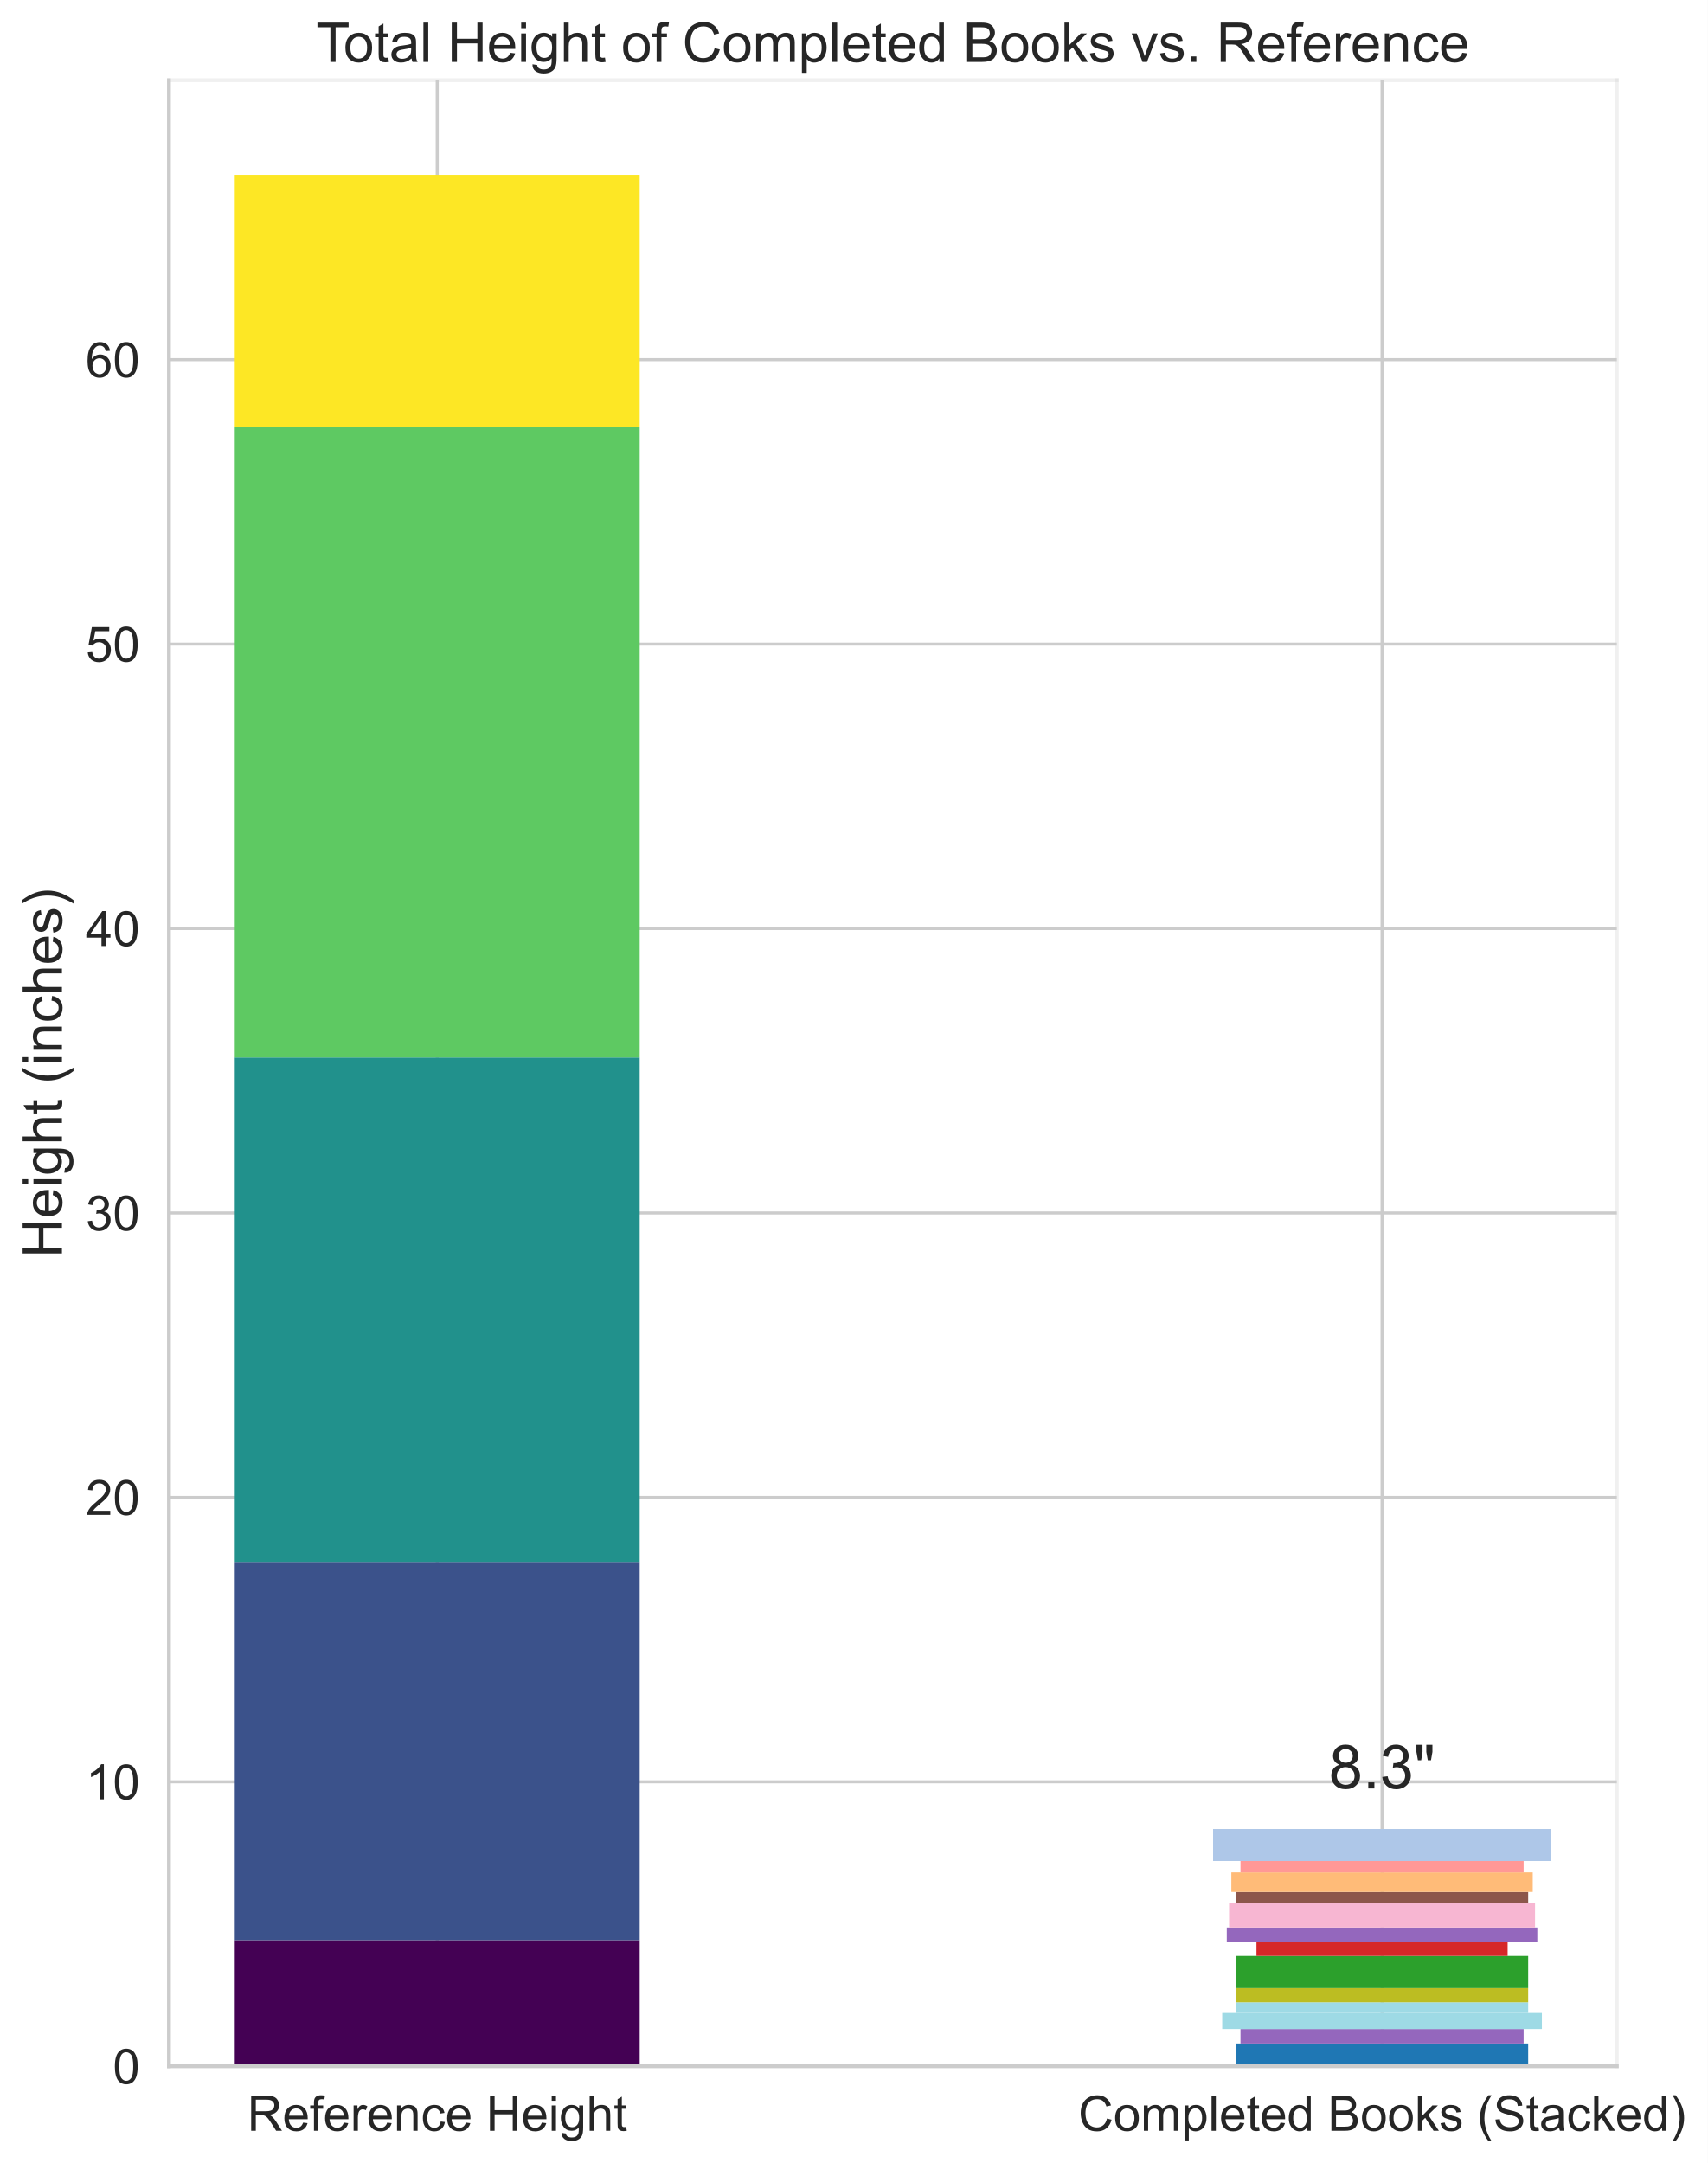
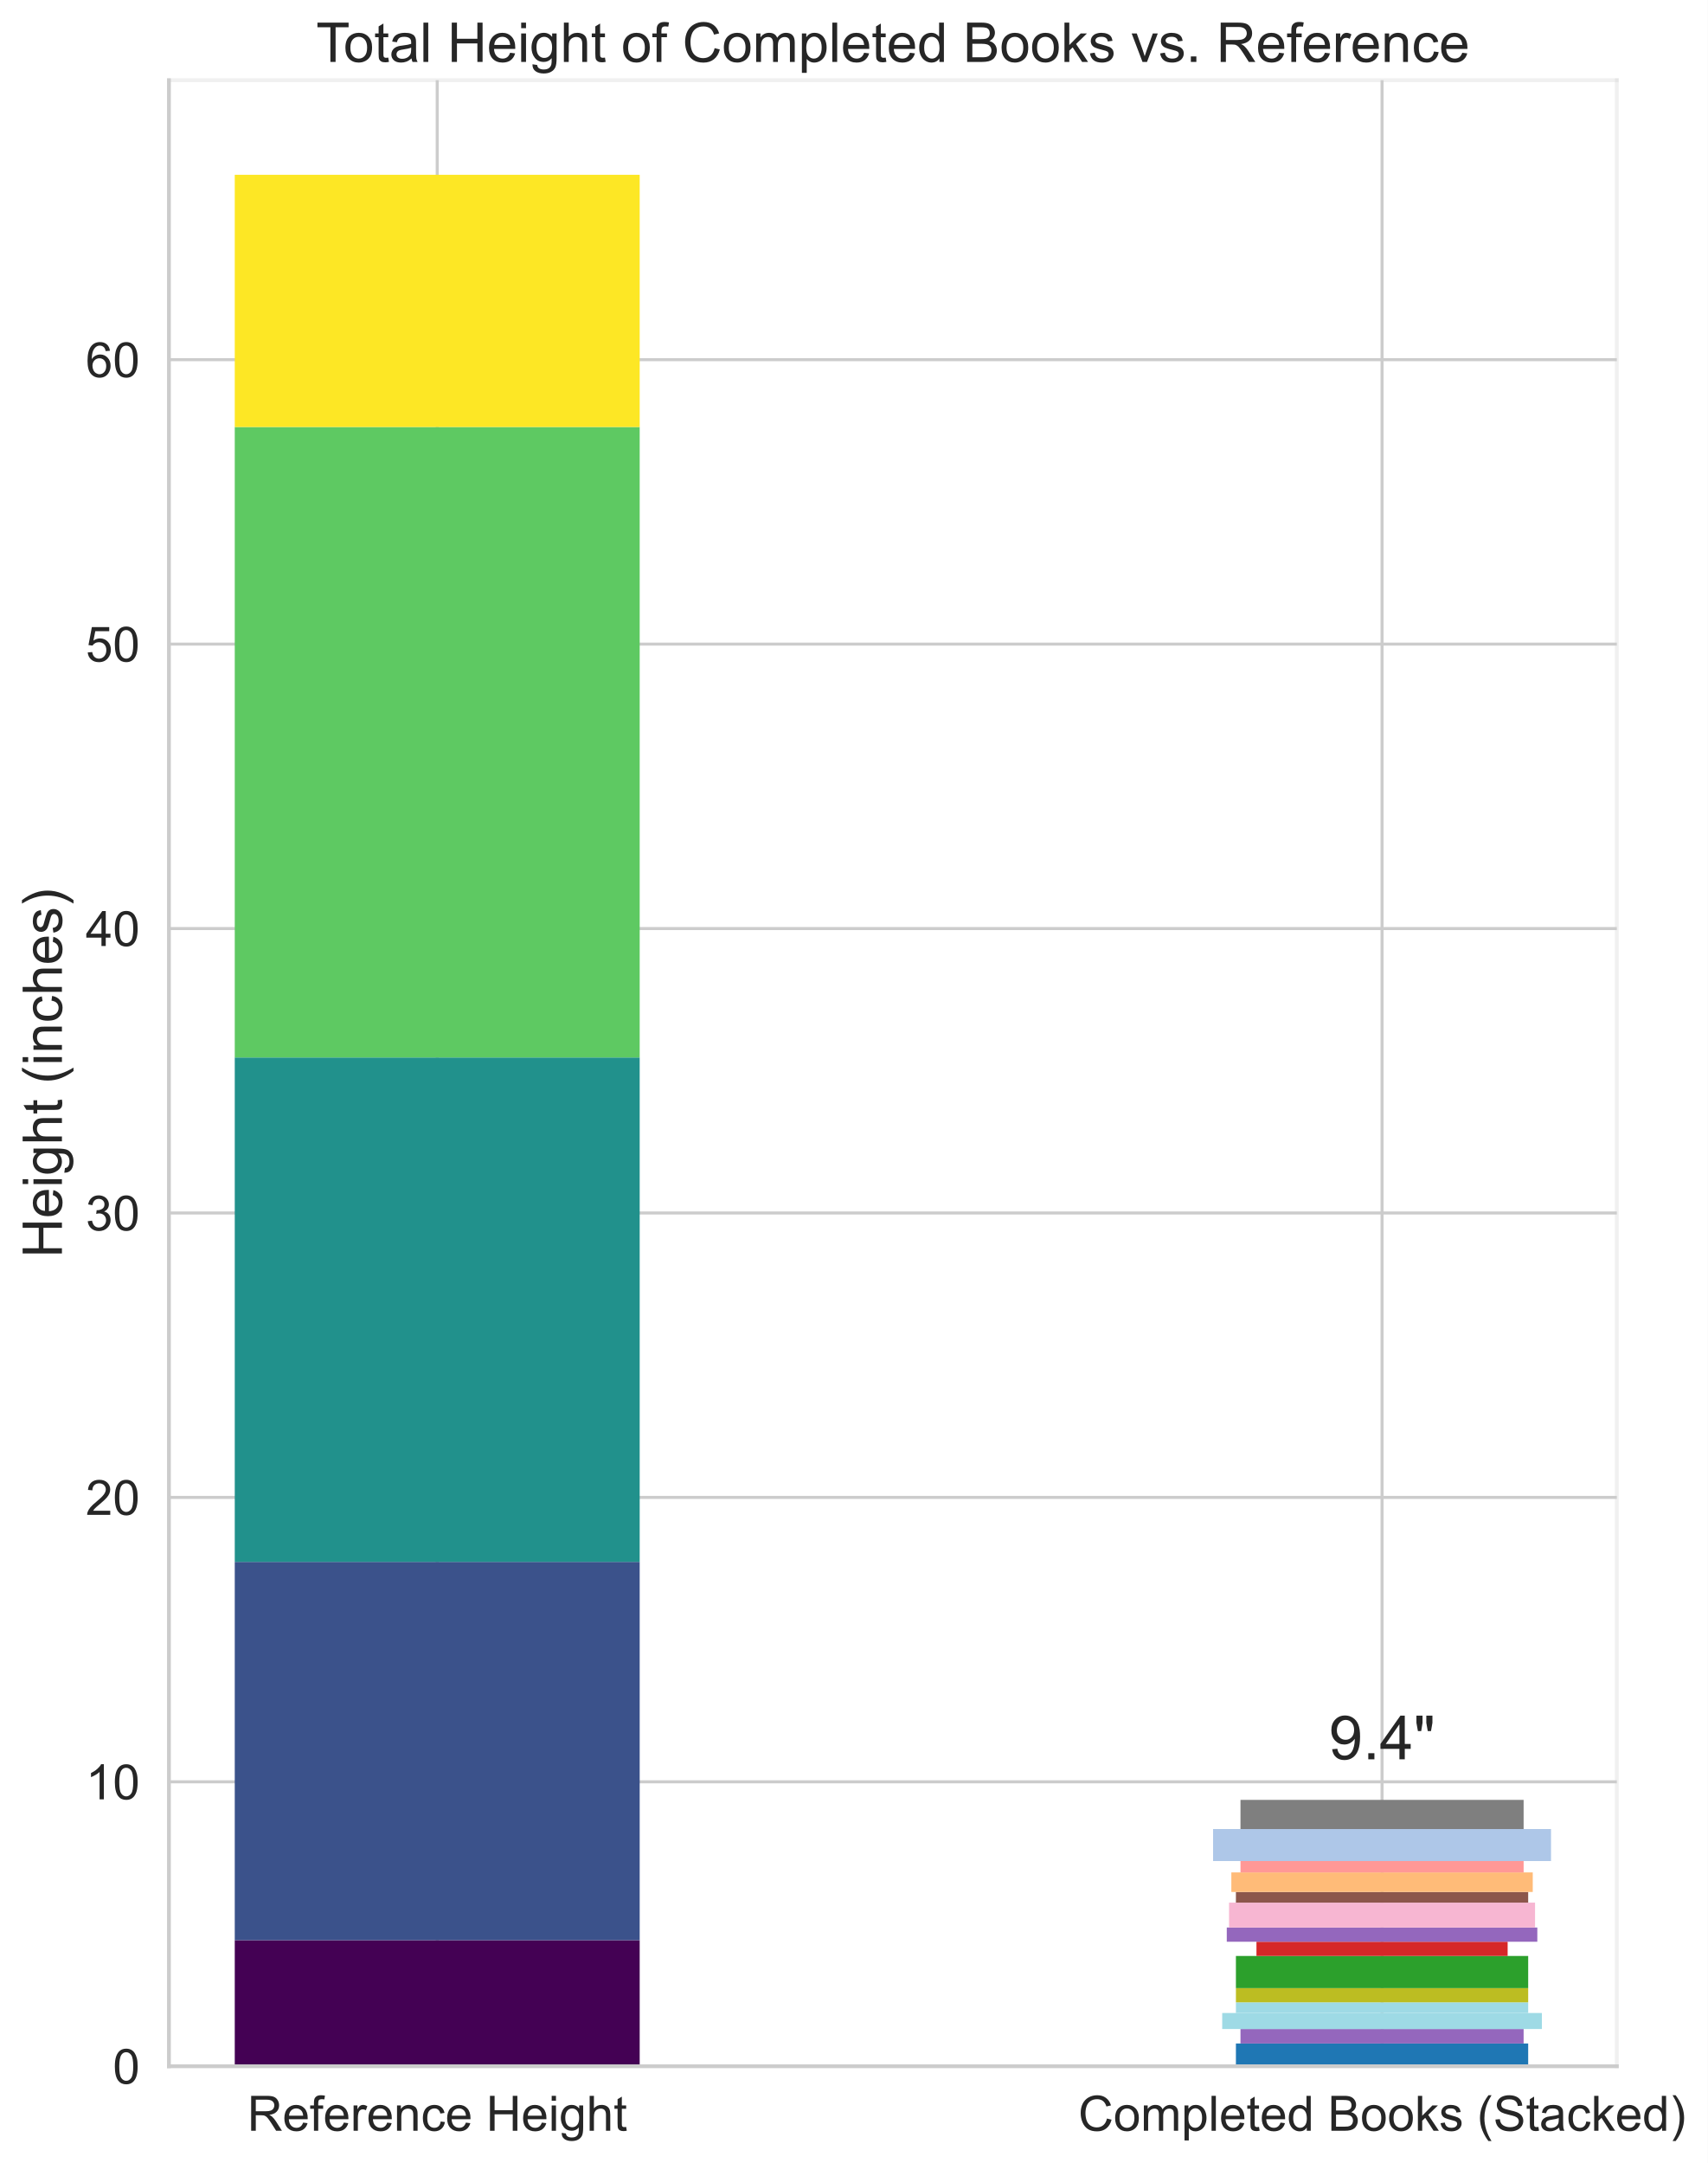
<svg xmlns="http://www.w3.org/2000/svg" xmlns:xlink="http://www.w3.org/1999/xlink" width="559.896pt" height="709.171pt" viewBox="0 0 559.896 709.171" version="1.1">
  <defs>
    <style type="text/css">*{stroke-linejoin: round; stroke-linecap: butt}</style>
  </defs>
  <g id="figure_1">
    <g id="patch_1">
      <path d="M 0 709.171  L 559.896 709.171  L 559.896 0  L 0 0  z " style="fill: #ffffff" />
    </g>
    <g id="axes_1">
      <g id="patch_2">
        <path d="M 55.387 677.456  L 530.074 677.456  L 530.074 26.303  L 55.387 26.303  z " style="fill: #ffffff" />
      </g>
      <g id="matplotlib.axis_1">
        <g id="xtick_1">
          <g id="line2d_1">
-             <path d="M 143.341 677.456  L 143.341 26.303  " clip-path="url(#p431002aa02)" style="fill: none; stroke: #cccccc; stroke-linecap: round" />
+             <path d="M 143.341 677.456  L 143.341 26.303  " clip-path="url(#p53d4279cb7)" style="fill: none; stroke: #cccccc; stroke-linecap: round" />
          </g>
          <g id="text_1">
            <g style="fill: #262626" transform="translate(81.08681 698.6034) scale(0.16 -0.16)">
              <defs>
                <path id="ArialMT-52" d="M 503 0  L 503 4581  L 2534 4581  Q 3147 4581 3465 4457  Q 3784 4334 3975 4021  Q 4166 3709 4166 3331  Q 4166 2844 3850 2509  Q 3534 2175 2875 2084  Q 3116 1969 3241 1856  Q 3506 1613 3744 1247  L 4541 0  L 3778 0  L 3172 953  Q 2906 1366 2734 1584  Q 2563 1803 2427 1890  Q 2291 1978 2150 2013  Q 2047 2034 1813 2034  L 1109 2034  L 1109 0  L 503 0  z M 1109 2559  L 2413 2559  Q 2828 2559 3062 2645  Q 3297 2731 3419 2920  Q 3541 3109 3541 3331  Q 3541 3656 3305 3865  Q 3069 4075 2559 4075  L 1109 4075  L 1109 2559  z " transform="scale(0.015625)" />
                <path id="ArialMT-65" d="M 2694 1069  L 3275 997  Q 3138 488 2766 206  Q 2394 -75 1816 -75  Q 1088 -75 661 373  Q 234 822 234 1631  Q 234 2469 665 2931  Q 1097 3394 1784 3394  Q 2450 3394 2872 2941  Q 3294 2488 3294 1666  Q 3294 1616 3291 1516  L 816 1516  Q 847 969 1125 678  Q 1403 388 1819 388  Q 2128 388 2347 550  Q 2566 713 2694 1069  z M 847 1978  L 2700 1978  Q 2663 2397 2488 2606  Q 2219 2931 1791 2931  Q 1403 2931 1139 2672  Q 875 2413 847 1978  z " transform="scale(0.015625)" />
                <path id="ArialMT-66" d="M 556 0  L 556 2881  L 59 2881  L 59 3319  L 556 3319  L 556 3672  Q 556 4006 616 4169  Q 697 4388 901 4523  Q 1106 4659 1475 4659  Q 1713 4659 2000 4603  L 1916 4113  Q 1741 4144 1584 4144  Q 1328 4144 1222 4034  Q 1116 3925 1116 3625  L 1116 3319  L 1763 3319  L 1763 2881  L 1116 2881  L 1116 0  L 556 0  z " transform="scale(0.015625)" />
                <path id="ArialMT-72" d="M 416 0  L 416 3319  L 922 3319  L 922 2816  Q 1116 3169 1280 3281  Q 1444 3394 1641 3394  Q 1925 3394 2219 3213  L 2025 2691  Q 1819 2813 1613 2813  Q 1428 2813 1281 2702  Q 1134 2591 1072 2394  Q 978 2094 978 1738  L 978 0  L 416 0  z " transform="scale(0.015625)" />
                <path id="ArialMT-6e" d="M 422 0  L 422 3319  L 928 3319  L 928 2847  Q 1294 3394 1984 3394  Q 2284 3394 2536 3286  Q 2788 3178 2913 3003  Q 3038 2828 3088 2588  Q 3119 2431 3119 2041  L 3119 0  L 2556 0  L 2556 2019  Q 2556 2363 2490 2533  Q 2425 2703 2258 2804  Q 2091 2906 1866 2906  Q 1506 2906 1245 2678  Q 984 2450 984 1813  L 984 0  L 422 0  z " transform="scale(0.015625)" />
                <path id="ArialMT-63" d="M 2588 1216  L 3141 1144  Q 3050 572 2676 248  Q 2303 -75 1759 -75  Q 1078 -75 664 370  Q 250 816 250 1647  Q 250 2184 428 2587  Q 606 2991 970 3192  Q 1334 3394 1763 3394  Q 2303 3394 2647 3120  Q 2991 2847 3088 2344  L 2541 2259  Q 2463 2594 2264 2762  Q 2066 2931 1784 2931  Q 1359 2931 1093 2626  Q 828 2322 828 1663  Q 828 994 1084 691  Q 1341 388 1753 388  Q 2084 388 2306 591  Q 2528 794 2588 1216  z " transform="scale(0.015625)" />
                <path id="ArialMT-20" transform="scale(0.015625)" />
                <path id="ArialMT-48" d="M 513 0  L 513 4581  L 1119 4581  L 1119 2700  L 3500 2700  L 3500 4581  L 4106 4581  L 4106 0  L 3500 0  L 3500 2159  L 1119 2159  L 1119 0  L 513 0  z " transform="scale(0.015625)" />
                <path id="ArialMT-69" d="M 425 3934  L 425 4581  L 988 4581  L 988 3934  L 425 3934  z M 425 0  L 425 3319  L 988 3319  L 988 0  L 425 0  z " transform="scale(0.015625)" />
                <path id="ArialMT-67" d="M 319 -275  L 866 -356  Q 900 -609 1056 -725  Q 1266 -881 1628 -881  Q 2019 -881 2231 -725  Q 2444 -569 2519 -288  Q 2563 -116 2559 434  Q 2191 0 1641 0  Q 956 0 581 494  Q 206 988 206 1678  Q 206 2153 378 2554  Q 550 2956 876 3175  Q 1203 3394 1644 3394  Q 2231 3394 2613 2919  L 2613 3319  L 3131 3319  L 3131 450  Q 3131 -325 2973 -648  Q 2816 -972 2473 -1159  Q 2131 -1347 1631 -1347  Q 1038 -1347 672 -1080  Q 306 -813 319 -275  z M 784 1719  Q 784 1066 1043 766  Q 1303 466 1694 466  Q 2081 466 2343 764  Q 2606 1063 2606 1700  Q 2606 2309 2336 2618  Q 2066 2928 1684 2928  Q 1309 2928 1046 2623  Q 784 2319 784 1719  z " transform="scale(0.015625)" />
                <path id="ArialMT-68" d="M 422 0  L 422 4581  L 984 4581  L 984 2938  Q 1378 3394 1978 3394  Q 2347 3394 2619 3248  Q 2891 3103 3008 2847  Q 3125 2591 3125 2103  L 3125 0  L 2563 0  L 2563 2103  Q 2563 2525 2380 2717  Q 2197 2909 1863 2909  Q 1613 2909 1392 2779  Q 1172 2650 1078 2428  Q 984 2206 984 1816  L 984 0  L 422 0  z " transform="scale(0.015625)" />
                <path id="ArialMT-74" d="M 1650 503  L 1731 6  Q 1494 -44 1306 -44  Q 1000 -44 831 53  Q 663 150 594 308  Q 525 466 525 972  L 525 2881  L 113 2881  L 113 3319  L 525 3319  L 525 4141  L 1084 4478  L 1084 3319  L 1650 3319  L 1650 2881  L 1084 2881  L 1084 941  Q 1084 700 1114 631  Q 1144 563 1211 522  Q 1278 481 1403 481  Q 1497 481 1650 503  z " transform="scale(0.015625)" />
              </defs>
              <use xlink:href="#ArialMT-52" />
              <use xlink:href="#ArialMT-65" x="72.217" />
              <use xlink:href="#ArialMT-66" x="127.832" />
              <use xlink:href="#ArialMT-65" x="155.615" />
              <use xlink:href="#ArialMT-72" x="211.23" />
              <use xlink:href="#ArialMT-65" x="244.531" />
              <use xlink:href="#ArialMT-6e" x="300.146" />
              <use xlink:href="#ArialMT-63" x="355.762" />
              <use xlink:href="#ArialMT-65" x="405.762" />
              <use xlink:href="#ArialMT-20" x="461.377" />
              <use xlink:href="#ArialMT-48" x="489.16" />
              <use xlink:href="#ArialMT-65" x="561.377" />
              <use xlink:href="#ArialMT-69" x="616.992" />
              <use xlink:href="#ArialMT-67" x="639.209" />
              <use xlink:href="#ArialMT-68" x="694.824" />
              <use xlink:href="#ArialMT-74" x="750.439" />
            </g>
          </g>
        </g>
        <g id="xtick_2">
          <g id="line2d_2">
-             <path d="M 453.1 677.456  L 453.1 26.303  " clip-path="url(#p431002aa02)" style="fill: none; stroke: #cccccc; stroke-linecap: round" />
+             <path d="M 453.1 677.456  L 453.1 26.303  " clip-path="url(#p53d4279cb7)" style="fill: none; stroke: #cccccc; stroke-linecap: round" />
          </g>
          <g id="text_2">
            <g style="fill: #262626" transform="translate(353.5037 698.6034) scale(0.16 -0.16)">
              <defs>
                <path id="ArialMT-43" d="M 3763 1606  L 4369 1453  Q 4178 706 3683 314  Q 3188 -78 2472 -78  Q 1731 -78 1267 223  Q 803 525 561 1097  Q 319 1669 319 2325  Q 319 3041 592 3573  Q 866 4106 1370 4382  Q 1875 4659 2481 4659  Q 3169 4659 3637 4309  Q 4106 3959 4291 3325  L 3694 3184  Q 3534 3684 3231 3912  Q 2928 4141 2469 4141  Q 1941 4141 1586 3887  Q 1231 3634 1087 3207  Q 944 2781 944 2328  Q 944 1744 1114 1308  Q 1284 872 1643 656  Q 2003 441 2422 441  Q 2931 441 3284 734  Q 3638 1028 3763 1606  z " transform="scale(0.015625)" />
                <path id="ArialMT-6f" d="M 213 1659  Q 213 2581 725 3025  Q 1153 3394 1769 3394  Q 2453 3394 2887 2945  Q 3322 2497 3322 1706  Q 3322 1066 3130 698  Q 2938 331 2570 128  Q 2203 -75 1769 -75  Q 1072 -75 642 372  Q 213 819 213 1659  z M 791 1659  Q 791 1022 1069 705  Q 1347 388 1769 388  Q 2188 388 2466 706  Q 2744 1025 2744 1678  Q 2744 2294 2464 2611  Q 2184 2928 1769 2928  Q 1347 2928 1069 2612  Q 791 2297 791 1659  z " transform="scale(0.015625)" />
                <path id="ArialMT-6d" d="M 422 0  L 422 3319  L 925 3319  L 925 2853  Q 1081 3097 1340 3245  Q 1600 3394 1931 3394  Q 2300 3394 2536 3241  Q 2772 3088 2869 2813  Q 3263 3394 3894 3394  Q 4388 3394 4653 3120  Q 4919 2847 4919 2278  L 4919 0  L 4359 0  L 4359 2091  Q 4359 2428 4304 2576  Q 4250 2725 4106 2815  Q 3963 2906 3769 2906  Q 3419 2906 3187 2673  Q 2956 2441 2956 1928  L 2956 0  L 2394 0  L 2394 2156  Q 2394 2531 2256 2718  Q 2119 2906 1806 2906  Q 1569 2906 1367 2781  Q 1166 2656 1075 2415  Q 984 2175 984 1722  L 984 0  L 422 0  z " transform="scale(0.015625)" />
                <path id="ArialMT-70" d="M 422 -1272  L 422 3319  L 934 3319  L 934 2888  Q 1116 3141 1344 3267  Q 1572 3394 1897 3394  Q 2322 3394 2647 3175  Q 2972 2956 3137 2557  Q 3303 2159 3303 1684  Q 3303 1175 3120 767  Q 2938 359 2589 142  Q 2241 -75 1856 -75  Q 1575 -75 1351 44  Q 1128 163 984 344  L 984 -1272  L 422 -1272  z M 931 1641  Q 931 1000 1190 694  Q 1450 388 1819 388  Q 2194 388 2461 705  Q 2728 1022 2728 1688  Q 2728 2322 2467 2637  Q 2206 2953 1844 2953  Q 1484 2953 1207 2617  Q 931 2281 931 1641  z " transform="scale(0.015625)" />
                <path id="ArialMT-6c" d="M 409 0  L 409 4581  L 972 4581  L 972 0  L 409 0  z " transform="scale(0.015625)" />
                <path id="ArialMT-64" d="M 2575 0  L 2575 419  Q 2259 -75 1647 -75  Q 1250 -75 917 144  Q 584 363 401 755  Q 219 1147 219 1656  Q 219 2153 384 2558  Q 550 2963 881 3178  Q 1213 3394 1622 3394  Q 1922 3394 2156 3267  Q 2391 3141 2538 2938  L 2538 4581  L 3097 4581  L 3097 0  L 2575 0  z M 797 1656  Q 797 1019 1065 703  Q 1334 388 1700 388  Q 2069 388 2326 689  Q 2584 991 2584 1609  Q 2584 2291 2321 2609  Q 2059 2928 1675 2928  Q 1300 2928 1048 2622  Q 797 2316 797 1656  z " transform="scale(0.015625)" />
                <path id="ArialMT-42" d="M 469 0  L 469 4581  L 2188 4581  Q 2713 4581 3030 4442  Q 3347 4303 3526 4014  Q 3706 3725 3706 3409  Q 3706 3116 3547 2856  Q 3388 2597 3066 2438  Q 3481 2316 3704 2022  Q 3928 1728 3928 1328  Q 3928 1006 3792 729  Q 3656 453 3456 303  Q 3256 153 2954 76  Q 2653 0 2216 0  L 469 0  z M 1075 2656  L 2066 2656  Q 2469 2656 2644 2709  Q 2875 2778 2992 2937  Q 3109 3097 3109 3338  Q 3109 3566 3000 3739  Q 2891 3913 2687 3977  Q 2484 4041 1991 4041  L 1075 4041  L 1075 2656  z M 1075 541  L 2216 541  Q 2509 541 2628 563  Q 2838 600 2978 687  Q 3119 775 3209 942  Q 3300 1109 3300 1328  Q 3300 1584 3169 1773  Q 3038 1963 2805 2039  Q 2572 2116 2134 2116  L 1075 2116  L 1075 541  z " transform="scale(0.015625)" />
                <path id="ArialMT-6b" d="M 425 0  L 425 4581  L 988 4581  L 988 1969  L 2319 3319  L 3047 3319  L 1778 2088  L 3175 0  L 2481 0  L 1384 1697  L 988 1316  L 988 0  L 425 0  z " transform="scale(0.015625)" />
                <path id="ArialMT-73" d="M 197 991  L 753 1078  Q 800 744 1014 566  Q 1228 388 1613 388  Q 2000 388 2187 545  Q 2375 703 2375 916  Q 2375 1106 2209 1216  Q 2094 1291 1634 1406  Q 1016 1563 777 1677  Q 538 1791 414 1992  Q 291 2194 291 2438  Q 291 2659 392 2848  Q 494 3038 669 3163  Q 800 3259 1026 3326  Q 1253 3394 1513 3394  Q 1903 3394 2198 3281  Q 2494 3169 2634 2976  Q 2775 2784 2828 2463  L 2278 2388  Q 2241 2644 2061 2787  Q 1881 2931 1553 2931  Q 1166 2931 1000 2803  Q 834 2675 834 2503  Q 834 2394 903 2306  Q 972 2216 1119 2156  Q 1203 2125 1616 2013  Q 2213 1853 2448 1751  Q 2684 1650 2818 1456  Q 2953 1263 2953 975  Q 2953 694 2789 445  Q 2625 197 2315 61  Q 2006 -75 1616 -75  Q 969 -75 630 194  Q 291 463 197 991  z " transform="scale(0.015625)" />
                <path id="ArialMT-28" d="M 1497 -1347  Q 1031 -759 709 28  Q 388 816 388 1659  Q 388 2403 628 3084  Q 909 3875 1497 4659  L 1900 4659  Q 1522 4009 1400 3731  Q 1209 3300 1100 2831  Q 966 2247 966 1656  Q 966 153 1900 -1347  L 1497 -1347  z " transform="scale(0.015625)" />
                <path id="ArialMT-53" d="M 288 1472  L 859 1522  Q 900 1178 1048 958  Q 1197 738 1509 602  Q 1822 466 2213 466  Q 2559 466 2825 569  Q 3091 672 3220 851  Q 3350 1031 3350 1244  Q 3350 1459 3225 1620  Q 3100 1781 2813 1891  Q 2628 1963 1997 2114  Q 1366 2266 1113 2400  Q 784 2572 623 2826  Q 463 3081 463 3397  Q 463 3744 659 4045  Q 856 4347 1234 4503  Q 1613 4659 2075 4659  Q 2584 4659 2973 4495  Q 3363 4331 3572 4012  Q 3781 3694 3797 3291  L 3216 3247  Q 3169 3681 2898 3903  Q 2628 4125 2100 4125  Q 1550 4125 1298 3923  Q 1047 3722 1047 3438  Q 1047 3191 1225 3031  Q 1400 2872 2139 2705  Q 2878 2538 3153 2413  Q 3553 2228 3743 1945  Q 3934 1663 3934 1294  Q 3934 928 3725 604  Q 3516 281 3123 101  Q 2731 -78 2241 -78  Q 1619 -78 1198 103  Q 778 284 539 648  Q 300 1013 288 1472  z " transform="scale(0.015625)" />
                <path id="ArialMT-61" d="M 2588 409  Q 2275 144 1986 34  Q 1697 -75 1366 -75  Q 819 -75 525 192  Q 231 459 231 875  Q 231 1119 342 1320  Q 453 1522 633 1644  Q 813 1766 1038 1828  Q 1203 1872 1538 1913  Q 2219 1994 2541 2106  Q 2544 2222 2544 2253  Q 2544 2597 2384 2738  Q 2169 2928 1744 2928  Q 1347 2928 1158 2789  Q 969 2650 878 2297  L 328 2372  Q 403 2725 575 2942  Q 747 3159 1072 3276  Q 1397 3394 1825 3394  Q 2250 3394 2515 3294  Q 2781 3194 2906 3042  Q 3031 2891 3081 2659  Q 3109 2516 3109 2141  L 3109 1391  Q 3109 606 3145 398  Q 3181 191 3288 0  L 2700 0  Q 2613 175 2588 409  z M 2541 1666  Q 2234 1541 1622 1453  Q 1275 1403 1131 1340  Q 988 1278 909 1158  Q 831 1038 831 891  Q 831 666 1001 516  Q 1172 366 1500 366  Q 1825 366 2078 508  Q 2331 650 2450 897  Q 2541 1088 2541 1459  L 2541 1666  z " transform="scale(0.015625)" />
                <path id="ArialMT-29" d="M 791 -1347  L 388 -1347  Q 1322 153 1322 1656  Q 1322 2244 1188 2822  Q 1081 3291 891 3722  Q 769 4003 388 4659  L 791 4659  Q 1378 3875 1659 3084  Q 1900 2403 1900 1659  Q 1900 816 1576 28  Q 1253 -759 791 -1347  z " transform="scale(0.015625)" />
              </defs>
              <use xlink:href="#ArialMT-43" />
              <use xlink:href="#ArialMT-6f" x="72.217" />
              <use xlink:href="#ArialMT-6d" x="127.832" />
              <use xlink:href="#ArialMT-70" x="211.133" />
              <use xlink:href="#ArialMT-6c" x="266.748" />
              <use xlink:href="#ArialMT-65" x="288.965" />
              <use xlink:href="#ArialMT-74" x="344.58" />
              <use xlink:href="#ArialMT-65" x="372.363" />
              <use xlink:href="#ArialMT-64" x="427.979" />
              <use xlink:href="#ArialMT-20" x="483.594" />
              <use xlink:href="#ArialMT-42" x="511.377" />
              <use xlink:href="#ArialMT-6f" x="578.076" />
              <use xlink:href="#ArialMT-6f" x="633.691" />
              <use xlink:href="#ArialMT-6b" x="689.307" />
              <use xlink:href="#ArialMT-73" x="739.307" />
              <use xlink:href="#ArialMT-20" x="789.307" />
              <use xlink:href="#ArialMT-28" x="817.09" />
              <use xlink:href="#ArialMT-53" x="850.391" />
              <use xlink:href="#ArialMT-74" x="917.09" />
              <use xlink:href="#ArialMT-61" x="944.873" />
              <use xlink:href="#ArialMT-63" x="1000.488" />
              <use xlink:href="#ArialMT-6b" x="1050.488" />
              <use xlink:href="#ArialMT-65" x="1100.488" />
              <use xlink:href="#ArialMT-64" x="1156.104" />
              <use xlink:href="#ArialMT-29" x="1211.719" />
            </g>
          </g>
        </g>
      </g>
      <g id="matplotlib.axis_2">
        <g id="ytick_1">
          <g id="line2d_3">
-             <path d="M 55.387 677.456  L 530.074 677.456  " clip-path="url(#p431002aa02)" style="fill: none; stroke: #cccccc; stroke-linecap: round" />
+             <path d="M 55.387 677.456  L 530.074 677.456  " clip-path="url(#p53d4279cb7)" style="fill: none; stroke: #cccccc; stroke-linecap: round" />
          </g>
          <g id="text_3">
            <g style="fill: #262626" transform="translate(36.98938 683.1822) scale(0.16 -0.16)">
              <defs>
                <path id="ArialMT-30" d="M 266 2259  Q 266 3072 433 3567  Q 600 4063 929 4331  Q 1259 4600 1759 4600  Q 2128 4600 2406 4451  Q 2684 4303 2865 4023  Q 3047 3744 3150 3342  Q 3253 2941 3253 2259  Q 3253 1453 3087 958  Q 2922 463 2592 192  Q 2263 -78 1759 -78  Q 1097 -78 719 397  Q 266 969 266 2259  z M 844 2259  Q 844 1131 1108 757  Q 1372 384 1759 384  Q 2147 384 2411 759  Q 2675 1134 2675 2259  Q 2675 3391 2411 3762  Q 2147 4134 1753 4134  Q 1366 4134 1134 3806  Q 844 3388 844 2259  z " transform="scale(0.015625)" />
              </defs>
              <use xlink:href="#ArialMT-30" />
            </g>
          </g>
        </g>
        <g id="ytick_2">
          <g id="line2d_4">
-             <path d="M 55.387 584.201  L 530.074 584.201  " clip-path="url(#p431002aa02)" style="fill: none; stroke: #cccccc; stroke-linecap: round" />
+             <path d="M 55.387 584.201  L 530.074 584.201  " clip-path="url(#p53d4279cb7)" style="fill: none; stroke: #cccccc; stroke-linecap: round" />
          </g>
          <g id="text_4">
            <g style="fill: #262626" transform="translate(28.09188 589.9273) scale(0.16 -0.16)">
              <defs>
                <path id="ArialMT-31" d="M 2384 0  L 1822 0  L 1822 3584  Q 1619 3391 1289 3197  Q 959 3003 697 2906  L 697 3450  Q 1169 3672 1522 3987  Q 1875 4303 2022 4600  L 2384 4600  L 2384 0  z " transform="scale(0.015625)" />
              </defs>
              <use xlink:href="#ArialMT-31" />
              <use xlink:href="#ArialMT-30" x="55.615" />
            </g>
          </g>
        </g>
        <g id="ytick_3">
          <g id="line2d_5">
-             <path d="M 55.387 490.946  L 530.074 490.946  " clip-path="url(#p431002aa02)" style="fill: none; stroke: #cccccc; stroke-linecap: round" />
+             <path d="M 55.387 490.946  L 530.074 490.946  " clip-path="url(#p53d4279cb7)" style="fill: none; stroke: #cccccc; stroke-linecap: round" />
          </g>
          <g id="text_5">
            <g style="fill: #262626" transform="translate(28.09188 496.6723) scale(0.16 -0.16)">
              <defs>
                <path id="ArialMT-32" d="M 3222 541  L 3222 0  L 194 0  Q 188 203 259 391  Q 375 700 629 1000  Q 884 1300 1366 1694  Q 2113 2306 2375 2664  Q 2638 3022 2638 3341  Q 2638 3675 2398 3904  Q 2159 4134 1775 4134  Q 1369 4134 1125 3890  Q 881 3647 878 3216  L 300 3275  Q 359 3922 746 4261  Q 1134 4600 1788 4600  Q 2447 4600 2831 4234  Q 3216 3869 3216 3328  Q 3216 3053 3103 2787  Q 2991 2522 2730 2228  Q 2469 1934 1863 1422  Q 1356 997 1212 845  Q 1069 694 975 541  L 3222 541  z " transform="scale(0.015625)" />
              </defs>
              <use xlink:href="#ArialMT-32" />
              <use xlink:href="#ArialMT-30" x="55.615" />
            </g>
          </g>
        </g>
        <g id="ytick_4">
          <g id="line2d_6">
-             <path d="M 55.387 397.691  L 530.074 397.691  " clip-path="url(#p431002aa02)" style="fill: none; stroke: #cccccc; stroke-linecap: round" />
+             <path d="M 55.387 397.691  L 530.074 397.691  " clip-path="url(#p53d4279cb7)" style="fill: none; stroke: #cccccc; stroke-linecap: round" />
          </g>
          <g id="text_6">
            <g style="fill: #262626" transform="translate(28.09188 403.4174) scale(0.16 -0.16)">
              <defs>
                <path id="ArialMT-33" d="M 269 1209  L 831 1284  Q 928 806 1161 595  Q 1394 384 1728 384  Q 2125 384 2398 659  Q 2672 934 2672 1341  Q 2672 1728 2419 1979  Q 2166 2231 1775 2231  Q 1616 2231 1378 2169  L 1441 2663  Q 1497 2656 1531 2656  Q 1891 2656 2178 2843  Q 2466 3031 2466 3422  Q 2466 3731 2256 3934  Q 2047 4138 1716 4138  Q 1388 4138 1169 3931  Q 950 3725 888 3313  L 325 3413  Q 428 3978 793 4289  Q 1159 4600 1703 4600  Q 2078 4600 2393 4439  Q 2709 4278 2876 4000  Q 3044 3722 3044 3409  Q 3044 3113 2884 2869  Q 2725 2625 2413 2481  Q 2819 2388 3044 2092  Q 3269 1797 3269 1353  Q 3269 753 2831 336  Q 2394 -81 1725 -81  Q 1122 -81 723 278  Q 325 638 269 1209  z " transform="scale(0.015625)" />
              </defs>
              <use xlink:href="#ArialMT-33" />
              <use xlink:href="#ArialMT-30" x="55.615" />
            </g>
          </g>
        </g>
        <g id="ytick_5">
          <g id="line2d_7">
-             <path d="M 55.387 304.436  L 530.074 304.436  " clip-path="url(#p431002aa02)" style="fill: none; stroke: #cccccc; stroke-linecap: round" />
+             <path d="M 55.387 304.436  L 530.074 304.436  " clip-path="url(#p53d4279cb7)" style="fill: none; stroke: #cccccc; stroke-linecap: round" />
          </g>
          <g id="text_7">
            <g style="fill: #262626" transform="translate(28.09188 310.1625) scale(0.16 -0.16)">
              <defs>
                <path id="ArialMT-34" d="M 2069 0  L 2069 1097  L 81 1097  L 81 1613  L 2172 4581  L 2631 4581  L 2631 1613  L 3250 1613  L 3250 1097  L 2631 1097  L 2631 0  L 2069 0  z M 2069 1613  L 2069 3678  L 634 1613  L 2069 1613  z " transform="scale(0.015625)" />
              </defs>
              <use xlink:href="#ArialMT-34" />
              <use xlink:href="#ArialMT-30" x="55.615" />
            </g>
          </g>
        </g>
        <g id="ytick_6">
          <g id="line2d_8">
-             <path d="M 55.387 211.181  L 530.074 211.181  " clip-path="url(#p431002aa02)" style="fill: none; stroke: #cccccc; stroke-linecap: round" />
+             <path d="M 55.387 211.181  L 530.074 211.181  " clip-path="url(#p53d4279cb7)" style="fill: none; stroke: #cccccc; stroke-linecap: round" />
          </g>
          <g id="text_8">
            <g style="fill: #262626" transform="translate(28.09188 216.9076) scale(0.16 -0.16)">
              <defs>
                <path id="ArialMT-35" d="M 266 1200  L 856 1250  Q 922 819 1161 601  Q 1400 384 1738 384  Q 2144 384 2425 690  Q 2706 997 2706 1503  Q 2706 1984 2436 2262  Q 2166 2541 1728 2541  Q 1456 2541 1237 2417  Q 1019 2294 894 2097  L 366 2166  L 809 4519  L 3088 4519  L 3088 3981  L 1259 3981  L 1013 2750  Q 1425 3038 1878 3038  Q 2478 3038 2890 2622  Q 3303 2206 3303 1553  Q 3303 931 2941 478  Q 2500 -78 1738 -78  Q 1113 -78 717 272  Q 322 622 266 1200  z " transform="scale(0.015625)" />
              </defs>
              <use xlink:href="#ArialMT-35" />
              <use xlink:href="#ArialMT-30" x="55.615" />
            </g>
          </g>
        </g>
        <g id="ytick_7">
          <g id="line2d_9">
-             <path d="M 55.387 117.926  L 530.074 117.926  " clip-path="url(#p431002aa02)" style="fill: none; stroke: #cccccc; stroke-linecap: round" />
+             <path d="M 55.387 117.926  L 530.074 117.926  " clip-path="url(#p53d4279cb7)" style="fill: none; stroke: #cccccc; stroke-linecap: round" />
          </g>
          <g id="text_9">
            <g style="fill: #262626" transform="translate(28.09188 123.6526) scale(0.16 -0.16)">
              <defs>
                <path id="ArialMT-36" d="M 3184 3459  L 2625 3416  Q 2550 3747 2413 3897  Q 2184 4138 1850 4138  Q 1581 4138 1378 3988  Q 1113 3794 959 3422  Q 806 3050 800 2363  Q 1003 2672 1297 2822  Q 1591 2972 1913 2972  Q 2475 2972 2870 2558  Q 3266 2144 3266 1488  Q 3266 1056 3080 686  Q 2894 316 2569 119  Q 2244 -78 1831 -78  Q 1128 -78 684 439  Q 241 956 241 2144  Q 241 3472 731 4075  Q 1159 4600 1884 4600  Q 2425 4600 2770 4297  Q 3116 3994 3184 3459  z M 888 1484  Q 888 1194 1011 928  Q 1134 663 1356 523  Q 1578 384 1822 384  Q 2178 384 2434 671  Q 2691 959 2691 1453  Q 2691 1928 2437 2201  Q 2184 2475 1800 2475  Q 1419 2475 1153 2201  Q 888 1928 888 1484  z " transform="scale(0.015625)" />
              </defs>
              <use xlink:href="#ArialMT-36" />
              <use xlink:href="#ArialMT-30" x="55.615" />
            </g>
          </g>
        </g>
        <g id="text_10">
          <g style="fill: #262626" transform="translate(20.30344 412.4019) rotate(-90) scale(0.18 -0.18)">
            <use xlink:href="#ArialMT-48" />
            <use xlink:href="#ArialMT-65" x="72.217" />
            <use xlink:href="#ArialMT-69" x="127.832" />
            <use xlink:href="#ArialMT-67" x="150.049" />
            <use xlink:href="#ArialMT-68" x="205.664" />
            <use xlink:href="#ArialMT-74" x="261.279" />
            <use xlink:href="#ArialMT-20" x="289.062" />
            <use xlink:href="#ArialMT-28" x="316.846" />
            <use xlink:href="#ArialMT-69" x="350.146" />
            <use xlink:href="#ArialMT-6e" x="372.363" />
            <use xlink:href="#ArialMT-63" x="427.979" />
            <use xlink:href="#ArialMT-68" x="477.979" />
            <use xlink:href="#ArialMT-65" x="533.594" />
            <use xlink:href="#ArialMT-73" x="589.209" />
            <use xlink:href="#ArialMT-29" x="639.209" />
          </g>
        </g>
      </g>
      <g id="patch_3">
-         <path d="M 76.964 677.456  L 209.718 677.456  L 209.718 636.113  L 76.964 636.113  z " clip-path="url(#p431002aa02)" style="fill: #440154" />
+         <path d="M 76.964 677.456  L 209.718 677.456  L 209.718 636.113  L 76.964 636.113  z " clip-path="url(#p53d4279cb7)" style="fill: #440154" />
      </g>
      <g id="patch_4">
-         <path d="M 76.964 636.113  L 209.718 636.113  L 209.718 512.084  L 76.964 512.084  z " clip-path="url(#p431002aa02)" style="fill: #3b528b" />
+         <path d="M 76.964 636.113  L 209.718 636.113  L 209.718 512.084  L 76.964 512.084  z " clip-path="url(#p53d4279cb7)" style="fill: #3b528b" />
      </g>
      <g id="patch_5">
-         <path d="M 76.964 512.084  L 209.718 512.084  L 209.718 346.712  L 76.964 346.712  z " clip-path="url(#p431002aa02)" style="fill: #21918c" />
+         <path d="M 76.964 512.084  L 209.718 512.084  L 209.718 346.712  L 76.964 346.712  z " clip-path="url(#p53d4279cb7)" style="fill: #21918c" />
      </g>
      <g id="patch_6">
-         <path d="M 76.964 346.712  L 209.718 346.712  L 209.718 139.997  L 76.964 139.997  z " clip-path="url(#p431002aa02)" style="fill: #5ec962" />
+         <path d="M 76.964 346.712  L 209.718 346.712  L 209.718 139.997  L 76.964 139.997  z " clip-path="url(#p53d4279cb7)" style="fill: #5ec962" />
      </g>
      <g id="patch_7">
-         <path d="M 76.964 139.997  L 209.718 139.997  L 209.718 57.311  L 76.964 57.311  z " clip-path="url(#p431002aa02)" style="fill: #fde725" />
+         <path d="M 76.964 139.997  L 209.718 139.997  L 209.718 57.311  L 76.964 57.311  z " clip-path="url(#p53d4279cb7)" style="fill: #fde725" />
      </g>
      <g id="patch_8">
-         <path d="M 405.189 677.456  L 501.011 677.456  L 501.011 669.996  L 405.189 669.996  z " clip-path="url(#p431002aa02)" style="fill: #1f77b4" />
+         <path d="M 405.189 677.456  L 501.011 677.456  L 501.011 669.996  L 405.189 669.996  z " clip-path="url(#p53d4279cb7)" style="fill: #1f77b4" />
      </g>
      <g id="patch_9">
-         <path d="M 406.686 669.996  L 499.514 669.996  L 499.514 665.24  L 406.686 665.24  z " clip-path="url(#p431002aa02)" style="fill: #9467bd" />
+         <path d="M 406.686 669.996  L 499.514 669.996  L 499.514 665.24  L 406.686 665.24  z " clip-path="url(#p53d4279cb7)" style="fill: #9467bd" />
      </g>
      <g id="patch_10">
-         <path d="M 400.697 665.24  L 505.503 665.24  L 505.503 659.989  L 400.697 659.989  z " clip-path="url(#p431002aa02)" style="fill: #9edae5" />
+         <path d="M 400.697 665.24  L 505.503 665.24  L 505.503 659.989  L 400.697 659.989  z " clip-path="url(#p53d4279cb7)" style="fill: #9edae5" />
      </g>
      <g id="patch_11">
-         <path d="M 405.189 659.989  L 501.011 659.989  L 501.011 656.492  L 405.189 656.492  z " clip-path="url(#p431002aa02)" style="fill: #9edae5" />
+         <path d="M 405.189 659.989  L 501.011 659.989  L 501.011 656.492  L 405.189 656.492  z " clip-path="url(#p53d4279cb7)" style="fill: #9edae5" />
      </g>
      <g id="patch_12">
-         <path d="M 405.189 656.492  L 501.011 656.492  L 501.011 651.829  L 405.189 651.829  z " clip-path="url(#p431002aa02)" style="fill: #bcbd22" />
+         <path d="M 405.189 656.492  L 501.011 656.492  L 501.011 651.829  L 405.189 651.829  z " clip-path="url(#p53d4279cb7)" style="fill: #bcbd22" />
      </g>
      <g id="patch_13">
-         <path d="M 405.189 651.829  L 501.011 651.829  L 501.011 641.292  L 405.189 641.292  z " clip-path="url(#p431002aa02)" style="fill: #2ca02c" />
+         <path d="M 405.189 651.829  L 501.011 651.829  L 501.011 641.292  L 405.189 641.292  z " clip-path="url(#p53d4279cb7)" style="fill: #2ca02c" />
      </g>
      <g id="patch_14">
-         <path d="M 411.926 641.292  L 494.274 641.292  L 494.274 636.629  L 411.926 636.629  z " clip-path="url(#p431002aa02)" style="fill: #d62728" />
+         <path d="M 411.926 641.292  L 494.274 641.292  L 494.274 636.629  L 411.926 636.629  z " clip-path="url(#p53d4279cb7)" style="fill: #d62728" />
      </g>
      <g id="patch_15">
-         <path d="M 402.194 636.629  L 504.006 636.629  L 504.006 631.966  L 402.194 631.966  z " clip-path="url(#p431002aa02)" style="fill: #9467bd" />
+         <path d="M 402.194 636.629  L 504.006 636.629  L 504.006 631.966  L 402.194 631.966  z " clip-path="url(#p53d4279cb7)" style="fill: #9467bd" />
      </g>
      <g id="patch_16">
-         <path d="M 402.943 631.966  L 503.257 631.966  L 503.257 623.806  L 402.943 623.806  z " clip-path="url(#p431002aa02)" style="fill: #f7b6d2" />
+         <path d="M 402.943 631.966  L 503.257 631.966  L 503.257 623.806  L 402.943 623.806  z " clip-path="url(#p53d4279cb7)" style="fill: #f7b6d2" />
      </g>
      <g id="patch_17">
-         <path d="M 405.189 623.806  L 501.011 623.806  L 501.011 620.309  L 405.189 620.309  z " clip-path="url(#p431002aa02)" style="fill: #8c564b" />
+         <path d="M 405.189 623.806  L 501.011 623.806  L 501.011 620.309  L 405.189 620.309  z " clip-path="url(#p53d4279cb7)" style="fill: #8c564b" />
      </g>
      <g id="patch_18">
-         <path d="M 403.691 620.309  L 502.508 620.309  L 502.508 613.898  L 403.691 613.898  z " clip-path="url(#p431002aa02)" style="fill: #ffbb78" />
+         <path d="M 403.691 620.309  L 502.508 620.309  L 502.508 613.898  L 403.691 613.898  z " clip-path="url(#p53d4279cb7)" style="fill: #ffbb78" />
      </g>
      <g id="patch_19">
-         <path d="M 406.686 613.898  L 499.514 613.898  L 499.514 610.168  L 406.686 610.168  z " clip-path="url(#p431002aa02)" style="fill: #ff9896" />
+         <path d="M 406.686 613.898  L 499.514 613.898  L 499.514 610.168  L 406.686 610.168  z " clip-path="url(#p53d4279cb7)" style="fill: #ff9896" />
      </g>
      <g id="patch_20">
-         <path d="M 397.703 610.168  L 508.497 610.168  L 508.497 599.677  L 397.703 599.677  z " clip-path="url(#p431002aa02)" style="fill: #aec7e8" />
+         <path d="M 397.703 610.168  L 508.497 610.168  L 508.497 599.677  L 397.703 599.677  z " clip-path="url(#p53d4279cb7)" style="fill: #aec7e8" />
      </g>
      <g id="patch_21">
+         <path d="M 406.686 599.677  L 499.514 599.677  L 499.514 590.118  L 406.686 590.118  z " clip-path="url(#p53d4279cb7)" style="fill: #7f7f7f" />
+       </g>
+       <g id="patch_22">
        <path d="M 55.387 677.456  L 55.387 26.303  " style="fill: none; stroke: #cccccc; stroke-width: 1.25; stroke-linejoin: miter; stroke-linecap: square" />
      </g>
-       <g id="patch_22">
+       <g id="patch_23">
        <path d="M 530.074 677.456  L 530.074 26.303  " style="fill: none; opacity: 0.3; stroke: #cccccc; stroke-width: 1.25; stroke-linejoin: miter; stroke-linecap: square" />
      </g>
-       <g id="patch_23">
+       <g id="patch_24">
        <path d="M 55.387 677.456  L 530.074 677.456  " style="fill: none; stroke: #cccccc; stroke-width: 1.25; stroke-linejoin: miter; stroke-linecap: square" />
      </g>
-       <g id="patch_24">
+       <g id="patch_25">
        <path d="M 55.387 26.303  L 530.074 26.303  " style="fill: none; opacity: 0.3; stroke: #cccccc; stroke-width: 1.25; stroke-linejoin: miter; stroke-linecap: square" />
      </g>
      <g id="text_11">
-         <g style="fill: #262626" transform="translate(435.6499 586.3762) scale(0.2 -0.2)">
+         <g style="fill: #262626" transform="translate(435.6499 576.8175) scale(0.2 -0.2)">
          <defs>
-             <path id="ArialMT-38" d="M 1131 2484  Q 781 2613 612 2850  Q 444 3088 444 3419  Q 444 3919 803 4259  Q 1163 4600 1759 4600  Q 2359 4600 2725 4251  Q 3091 3903 3091 3403  Q 3091 3084 2923 2848  Q 2756 2613 2416 2484  Q 2838 2347 3058 2040  Q 3278 1734 3278 1309  Q 3278 722 2862 322  Q 2447 -78 1769 -78  Q 1091 -78 675 323  Q 259 725 259 1325  Q 259 1772 486 2073  Q 713 2375 1131 2484  z M 1019 3438  Q 1019 3113 1228 2906  Q 1438 2700 1772 2700  Q 2097 2700 2305 2904  Q 2513 3109 2513 3406  Q 2513 3716 2298 3927  Q 2084 4138 1766 4138  Q 1444 4138 1231 3931  Q 1019 3725 1019 3438  z M 838 1322  Q 838 1081 952 856  Q 1066 631 1291 507  Q 1516 384 1775 384  Q 2178 384 2440 643  Q 2703 903 2703 1303  Q 2703 1709 2433 1975  Q 2163 2241 1756 2241  Q 1359 2241 1098 1978  Q 838 1716 838 1322  z " transform="scale(0.015625)" />
+             <path id="ArialMT-39" d="M 350 1059  L 891 1109  Q 959 728 1153 556  Q 1347 384 1650 384  Q 1909 384 2104 503  Q 2300 622 2425 820  Q 2550 1019 2634 1356  Q 2719 1694 2719 2044  Q 2719 2081 2716 2156  Q 2547 1888 2255 1720  Q 1963 1553 1622 1553  Q 1053 1553 659 1965  Q 266 2378 266 3053  Q 266 3750 677 4175  Q 1088 4600 1706 4600  Q 2153 4600 2523 4359  Q 2894 4119 3086 3673  Q 3278 3228 3278 2384  Q 3278 1506 3087 986  Q 2897 466 2520 194  Q 2144 -78 1638 -78  Q 1100 -78 759 220  Q 419 519 350 1059  z M 2653 3081  Q 2653 3566 2395 3850  Q 2138 4134 1775 4134  Q 1400 4134 1122 3828  Q 844 3522 844 3034  Q 844 2597 1108 2323  Q 1372 2050 1759 2050  Q 2150 2050 2401 2323  Q 2653 2597 2653 3081  z " transform="scale(0.015625)" />
            <path id="ArialMT-2e" d="M 581 0  L 581 641  L 1222 641  L 1222 0  L 581 0  z " transform="scale(0.015625)" />
            <path id="ArialMT-22" d="M 450 2959  L 294 3831  L 294 4581  L 934 4581  L 934 3831  L 794 2959  L 450 2959  z M 1484 2959  L 1331 3831  L 1331 4581  L 1972 4581  L 1972 3831  L 1822 2959  L 1484 2959  z " transform="scale(0.015625)" />
          </defs>
-           <use xlink:href="#ArialMT-38" />
+           <use xlink:href="#ArialMT-39" />
          <use xlink:href="#ArialMT-2e" x="55.615" />
-           <use xlink:href="#ArialMT-33" x="83.398" />
+           <use xlink:href="#ArialMT-34" x="83.398" />
          <use xlink:href="#ArialMT-22" x="139.014" />
        </g>
      </g>
      <g id="text_12">
        <g style="fill: #262626" transform="translate(103.6488 20.30344) scale(0.18 -0.18)">
          <defs>
            <path id="ArialMT-54" d="M 1659 0  L 1659 4041  L 150 4041  L 150 4581  L 3781 4581  L 3781 4041  L 2266 4041  L 2266 0  L 1659 0  z " transform="scale(0.015625)" />
            <path id="ArialMT-76" d="M 1344 0  L 81 3319  L 675 3319  L 1388 1331  Q 1503 1009 1600 663  Q 1675 925 1809 1294  L 2547 3319  L 3125 3319  L 1869 0  L 1344 0  z " transform="scale(0.015625)" />
          </defs>
          <use xlink:href="#ArialMT-54" />
          <use xlink:href="#ArialMT-6f" x="49.959" />
          <use xlink:href="#ArialMT-74" x="105.574" />
          <use xlink:href="#ArialMT-61" x="133.357" />
          <use xlink:href="#ArialMT-6c" x="188.973" />
          <use xlink:href="#ArialMT-20" x="211.189" />
          <use xlink:href="#ArialMT-48" x="238.973" />
          <use xlink:href="#ArialMT-65" x="311.189" />
          <use xlink:href="#ArialMT-69" x="366.805" />
          <use xlink:href="#ArialMT-67" x="389.021" />
          <use xlink:href="#ArialMT-68" x="444.637" />
          <use xlink:href="#ArialMT-74" x="500.252" />
          <use xlink:href="#ArialMT-20" x="528.035" />
          <use xlink:href="#ArialMT-6f" x="555.818" />
          <use xlink:href="#ArialMT-66" x="611.434" />
          <use xlink:href="#ArialMT-20" x="639.217" />
          <use xlink:href="#ArialMT-43" x="667" />
          <use xlink:href="#ArialMT-6f" x="739.217" />
          <use xlink:href="#ArialMT-6d" x="794.832" />
          <use xlink:href="#ArialMT-70" x="878.133" />
          <use xlink:href="#ArialMT-6c" x="933.748" />
          <use xlink:href="#ArialMT-65" x="955.965" />
          <use xlink:href="#ArialMT-74" x="1011.58" />
          <use xlink:href="#ArialMT-65" x="1039.363" />
          <use xlink:href="#ArialMT-64" x="1094.979" />
          <use xlink:href="#ArialMT-20" x="1150.594" />
          <use xlink:href="#ArialMT-42" x="1178.377" />
          <use xlink:href="#ArialMT-6f" x="1245.076" />
          <use xlink:href="#ArialMT-6f" x="1300.691" />
          <use xlink:href="#ArialMT-6b" x="1356.307" />
          <use xlink:href="#ArialMT-73" x="1406.307" />
          <use xlink:href="#ArialMT-20" x="1456.307" />
          <use xlink:href="#ArialMT-76" x="1484.09" />
          <use xlink:href="#ArialMT-73" x="1534.09" />
          <use xlink:href="#ArialMT-2e" x="1584.09" />
          <use xlink:href="#ArialMT-20" x="1611.873" />
          <use xlink:href="#ArialMT-52" x="1639.656" />
          <use xlink:href="#ArialMT-65" x="1711.873" />
          <use xlink:href="#ArialMT-66" x="1767.488" />
          <use xlink:href="#ArialMT-65" x="1795.271" />
          <use xlink:href="#ArialMT-72" x="1850.887" />
          <use xlink:href="#ArialMT-65" x="1884.188" />
          <use xlink:href="#ArialMT-6e" x="1939.803" />
          <use xlink:href="#ArialMT-63" x="1995.418" />
          <use xlink:href="#ArialMT-65" x="2045.418" />
        </g>
      </g>
    </g>
  </g>
  <defs>
-     <clipPath id="p431002aa02">
+     <clipPath id="p53d4279cb7">
      <rect x="55.387" y="26.303" width="474.687" height="651.153" />
    </clipPath>
  </defs>
</svg>
